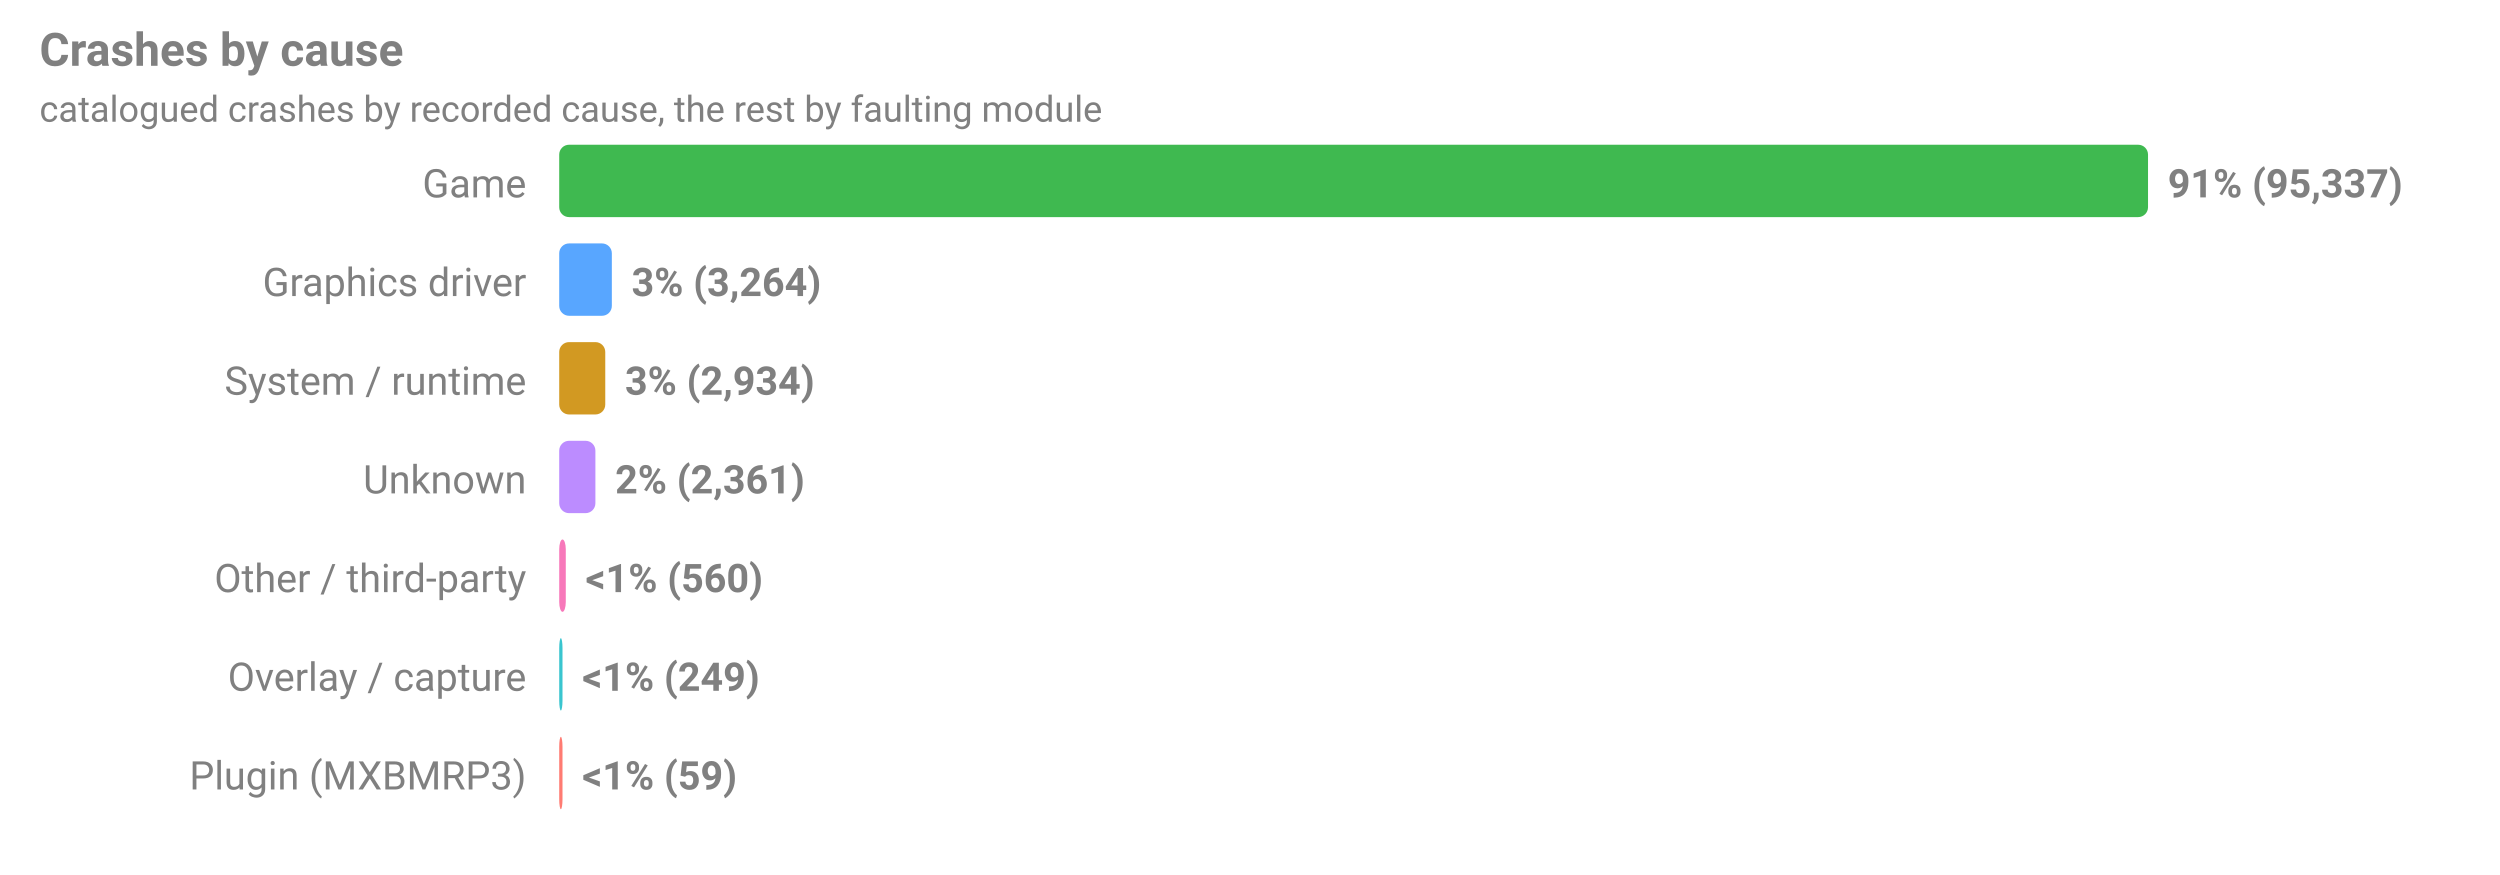
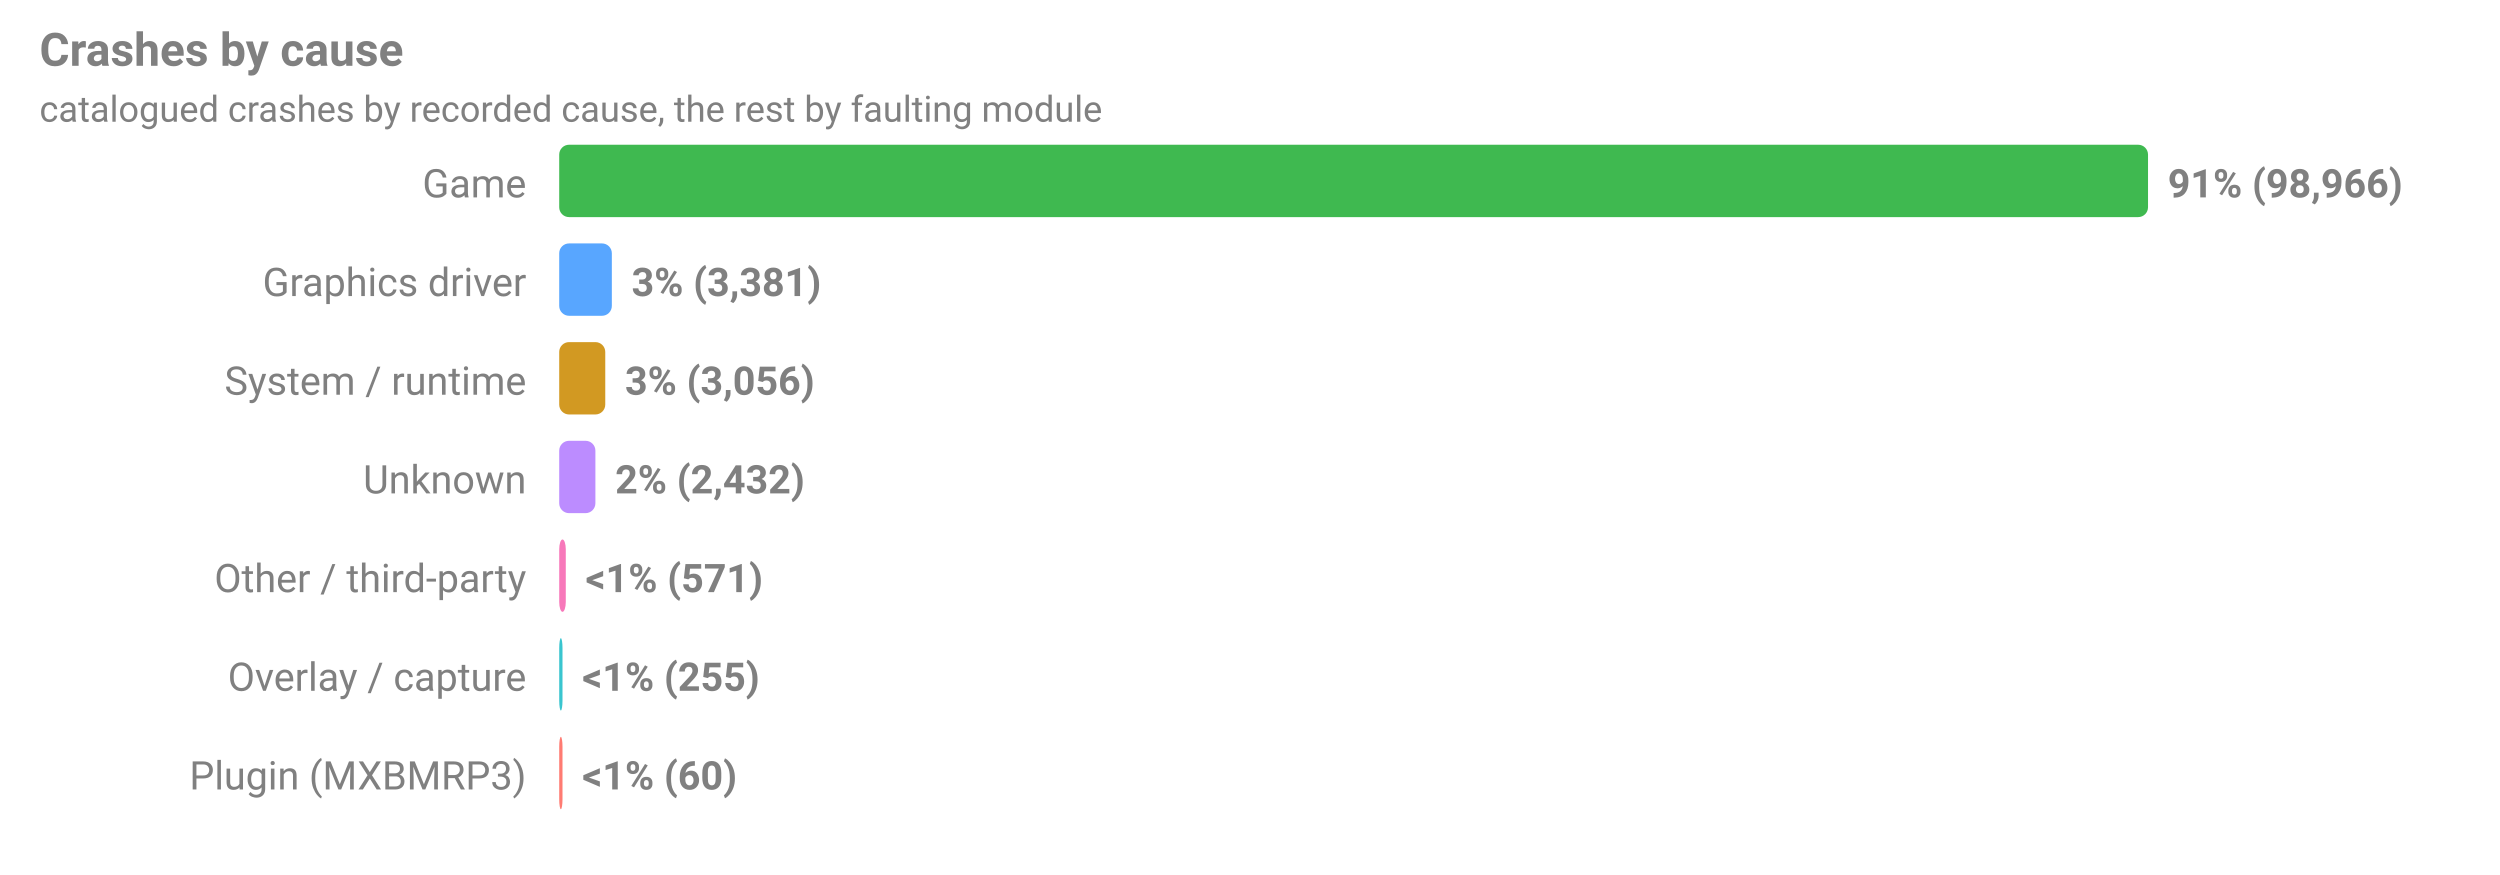
<svg xmlns="http://www.w3.org/2000/svg" width="760" height="266" viewBox="0 0 760 266" role="img" aria-label="Crashes by cause">
  <style>
  text{font-family:-apple-system,BlinkMacSystemFont,'Segoe UI',Roboto,Helvetica,Arial,sans-serif}
  .grid{stroke:#808080;stroke-opacity:.3;stroke-width:1}
  .axis{stroke:#808080;stroke-width:1}
  .lbl{fill:#808080;font-size:12px}
  .val{fill:#808080;font-size:12px;font-weight:600}
  .title{fill:#808080;font-size:14px;font-weight:700}
  .sub{fill:#808080;font-size:11px}
  .gap{fill:#808080;opacity:.12}
  .gaplbl{fill:#808080;font-size:10px;opacity:.85}
  .ico{fill:#808080}
  .t1{fill:#e3b341}
  .t2{fill:#d29922}
  .t3{fill:#b7860b}
  .t4{fill:#946f0f}
</style>
  <text x="12" y="20" class="title">Crashes by cause</text>
  <text x="12" y="37" class="sub">catalogued crashes by recorded cause, the rest by faulting module</text>
  <text x="160" y="60" class="lbl" text-anchor="end">Game</text>
-   <rect x="170" y="44" width="483" height="22" rx="3" fill="#3fb950" data-tip="Game: 91% (95,337)" />
-   <text x="659" y="60" class="val">91% (95,337)</text>
+   <rect x="170" y="44" width="483" height="22" rx="3" fill="#3fb950" data-tip="Game: 91% (98,966)" />
+   <text x="659" y="60" class="val">91% (98,966)</text>
  <text x="160" y="90" class="lbl" text-anchor="end">Graphics driver</text>
-   <rect x="170" y="74" width="16" height="22" rx="3" fill="#58a6ff" data-tip="Graphics driver: 3% (3,264)" />
-   <text x="192" y="90" class="val">3% (3,264)</text>
+   <rect x="170" y="74" width="16" height="22" rx="3" fill="#58a6ff" data-tip="Graphics driver: 3% (3,381)" />
+   <text x="192" y="90" class="val">3% (3,381)</text>
  <text x="160" y="120" class="lbl" text-anchor="end">System / runtime</text>
-   <rect x="170" y="104" width="14" height="22" rx="3" fill="#d29922" data-tip="System / runtime: 3% (2,934)" />
-   <text x="190" y="120" class="val">3% (2,934)</text>
+   <rect x="170" y="104" width="14" height="22" rx="3" fill="#d29922" data-tip="System / runtime: 3% (3,056)" />
+   <text x="190" y="120" class="val">3% (3,056)</text>
  <text x="160" y="150" class="lbl" text-anchor="end">Unknown</text>
-   <rect x="170" y="134" width="11" height="22" rx="3" fill="#bc8cff" data-tip="Unknown: 2% (2,361)" />
-   <text x="187" y="150" class="val">2% (2,361)</text>
+   <rect x="170" y="134" width="11" height="22" rx="3" fill="#bc8cff" data-tip="Unknown: 2% (2,432)" />
+   <text x="187" y="150" class="val">2% (2,432)</text>
  <text x="160" y="180" class="lbl" text-anchor="end">Other / third-party</text>
-   <rect x="170" y="164" width="2" height="22" rx="3" fill="#f778ba" data-tip="Other / third-party: &lt;1% (560)" />
-   <text x="178" y="180" class="val">&lt;1% (560)</text>
+   <rect x="170" y="164" width="2" height="22" rx="3" fill="#f778ba" data-tip="Other / third-party: &lt;1% (571)" />
+   <text x="178" y="180" class="val">&lt;1% (571)</text>
  <text x="160" y="210" class="lbl" text-anchor="end">Overlay / capture</text>
-   <rect x="170" y="194" width="1" height="22" rx="3" fill="#39c5cf" data-tip="Overlay / capture: &lt;1% (249)" />
-   <text x="177" y="210" class="val">&lt;1% (249)</text>
+   <rect x="170" y="194" width="1" height="22" rx="3" fill="#39c5cf" data-tip="Overlay / capture: &lt;1% (255)" />
+   <text x="177" y="210" class="val">&lt;1% (255)</text>
  <text x="160" y="240" class="lbl" text-anchor="end">Plugin (MXBMRP3)</text>
-   <rect x="170" y="224" width="1" height="22" rx="3" fill="#ff7b72" data-tip="Plugin (MXBMRP3): &lt;1% (59)" />
-   <text x="177" y="240" class="val">&lt;1% (59)</text>
+   <rect x="170" y="224" width="1" height="22" rx="3" fill="#ff7b72" data-tip="Plugin (MXBMRP3): &lt;1% (60)" />
+   <text x="177" y="240" class="val">&lt;1% (60)</text>
</svg>
